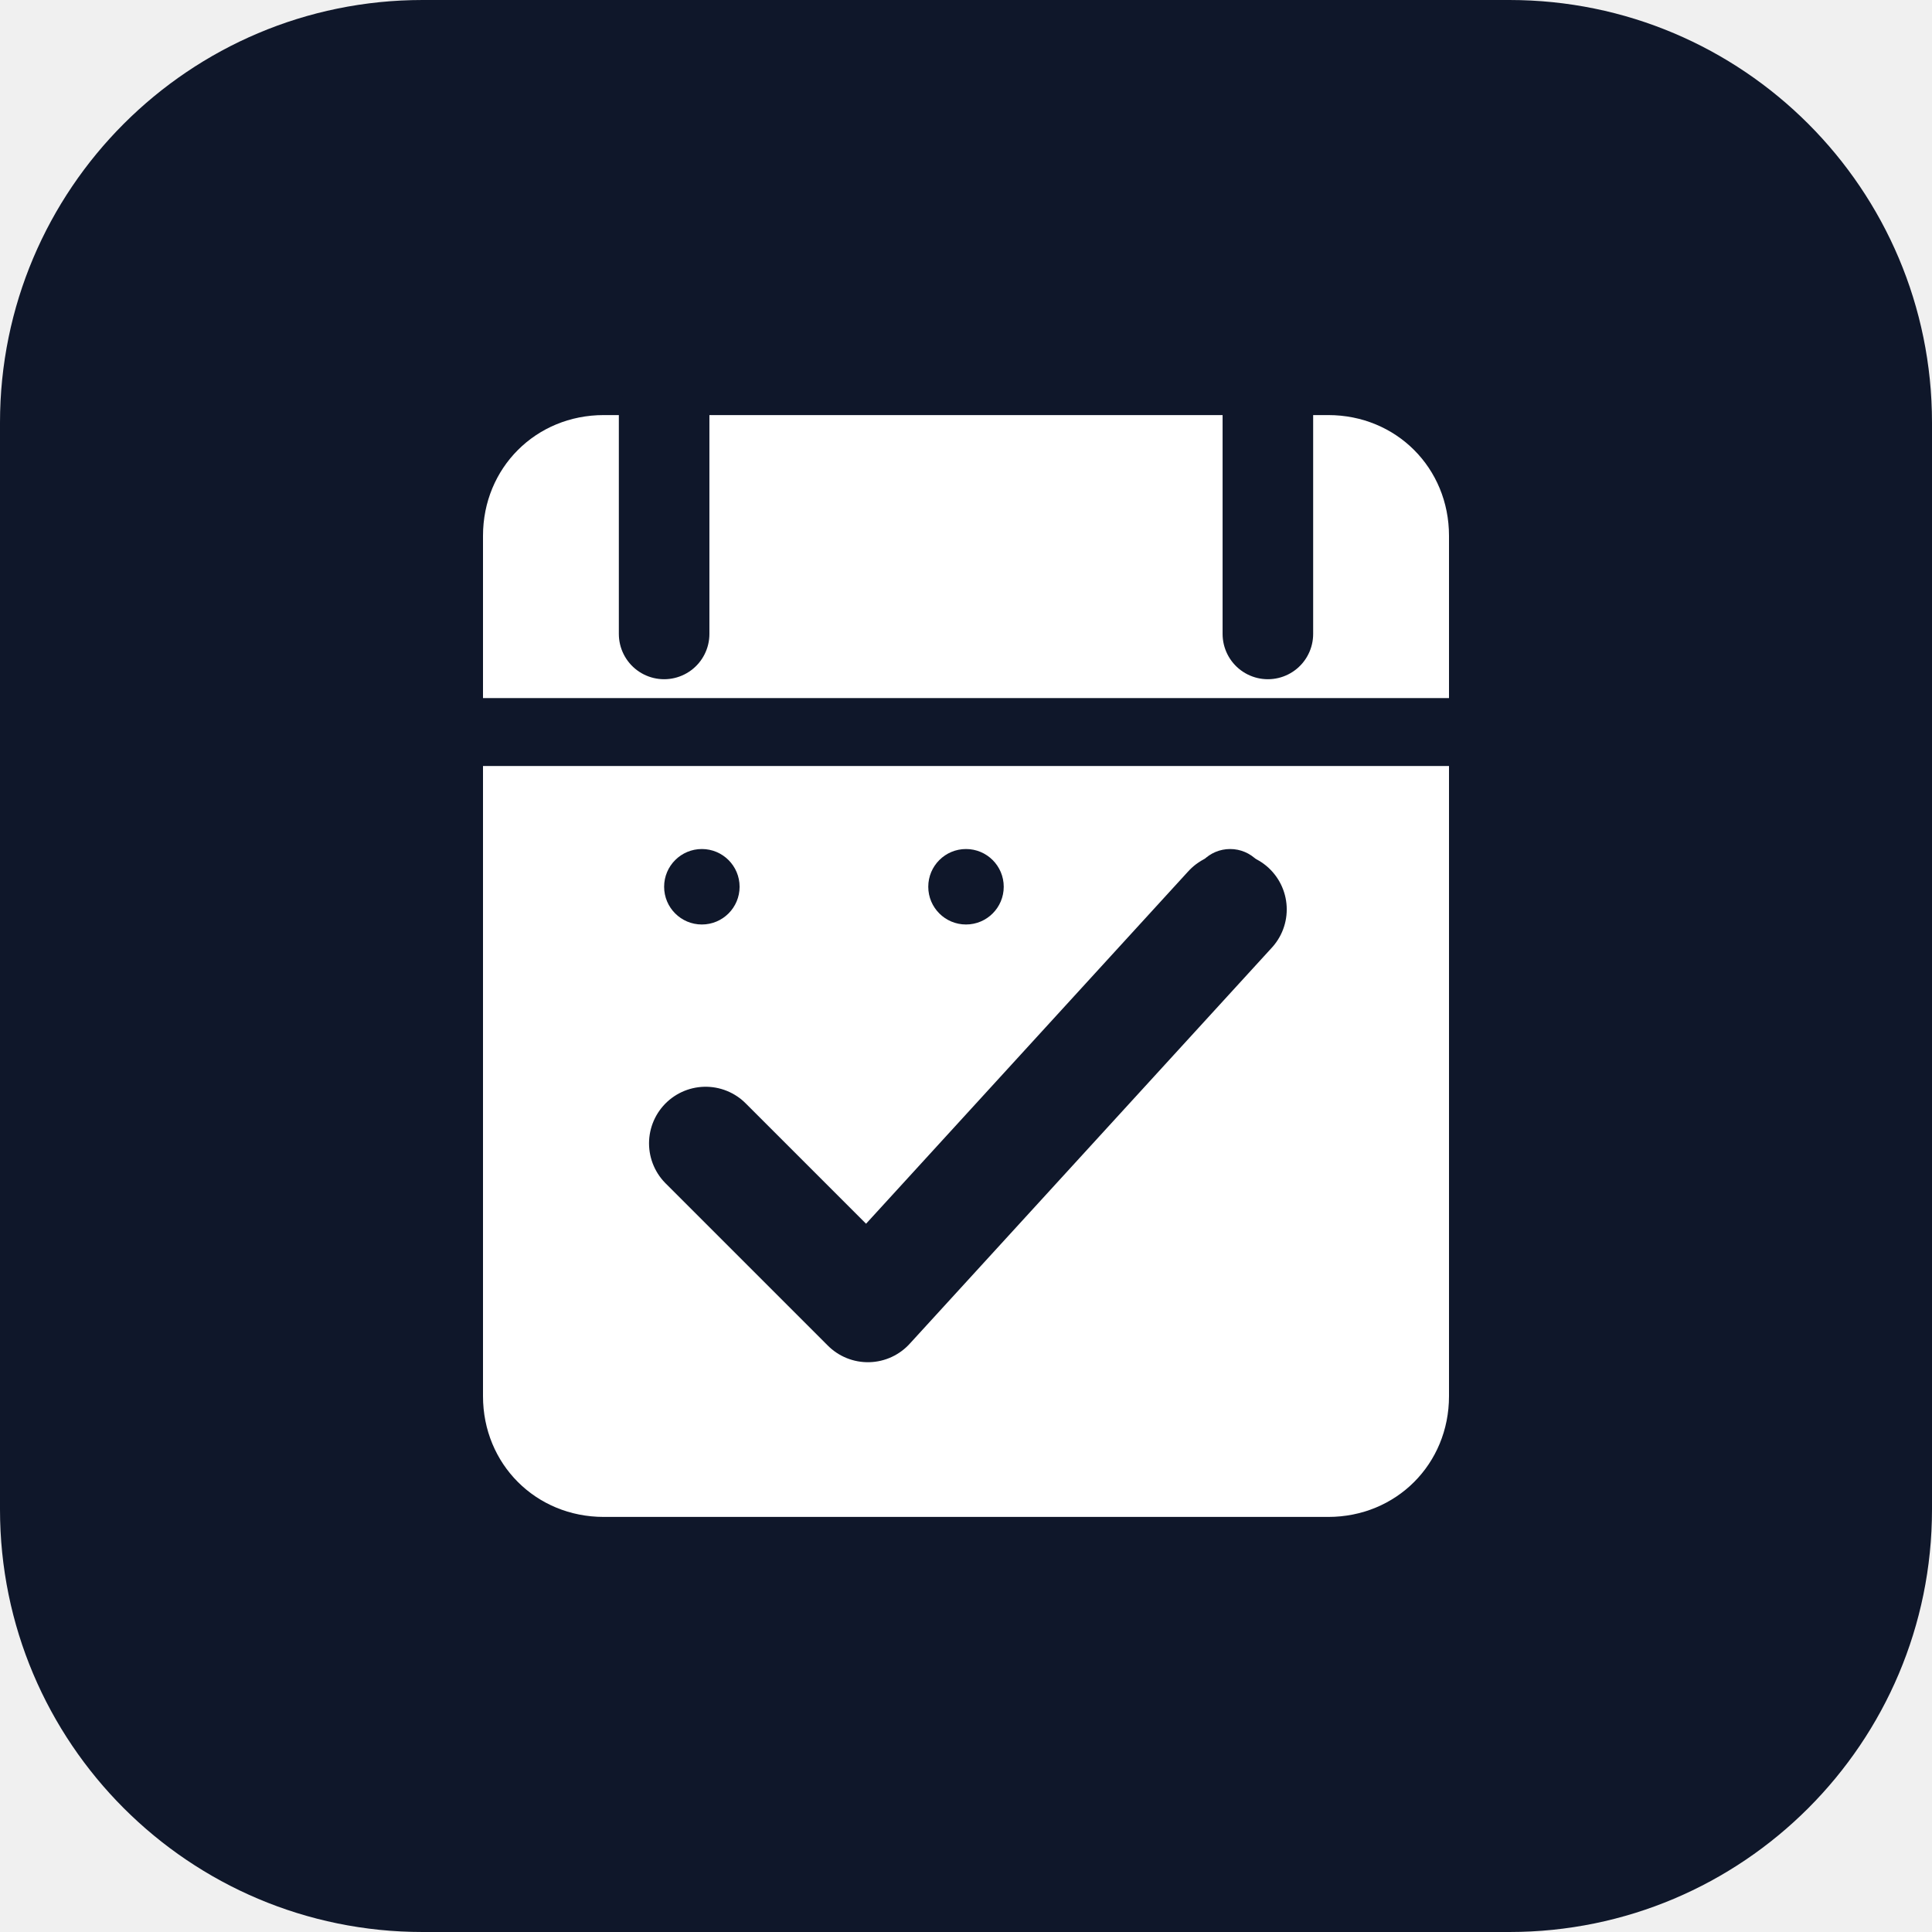
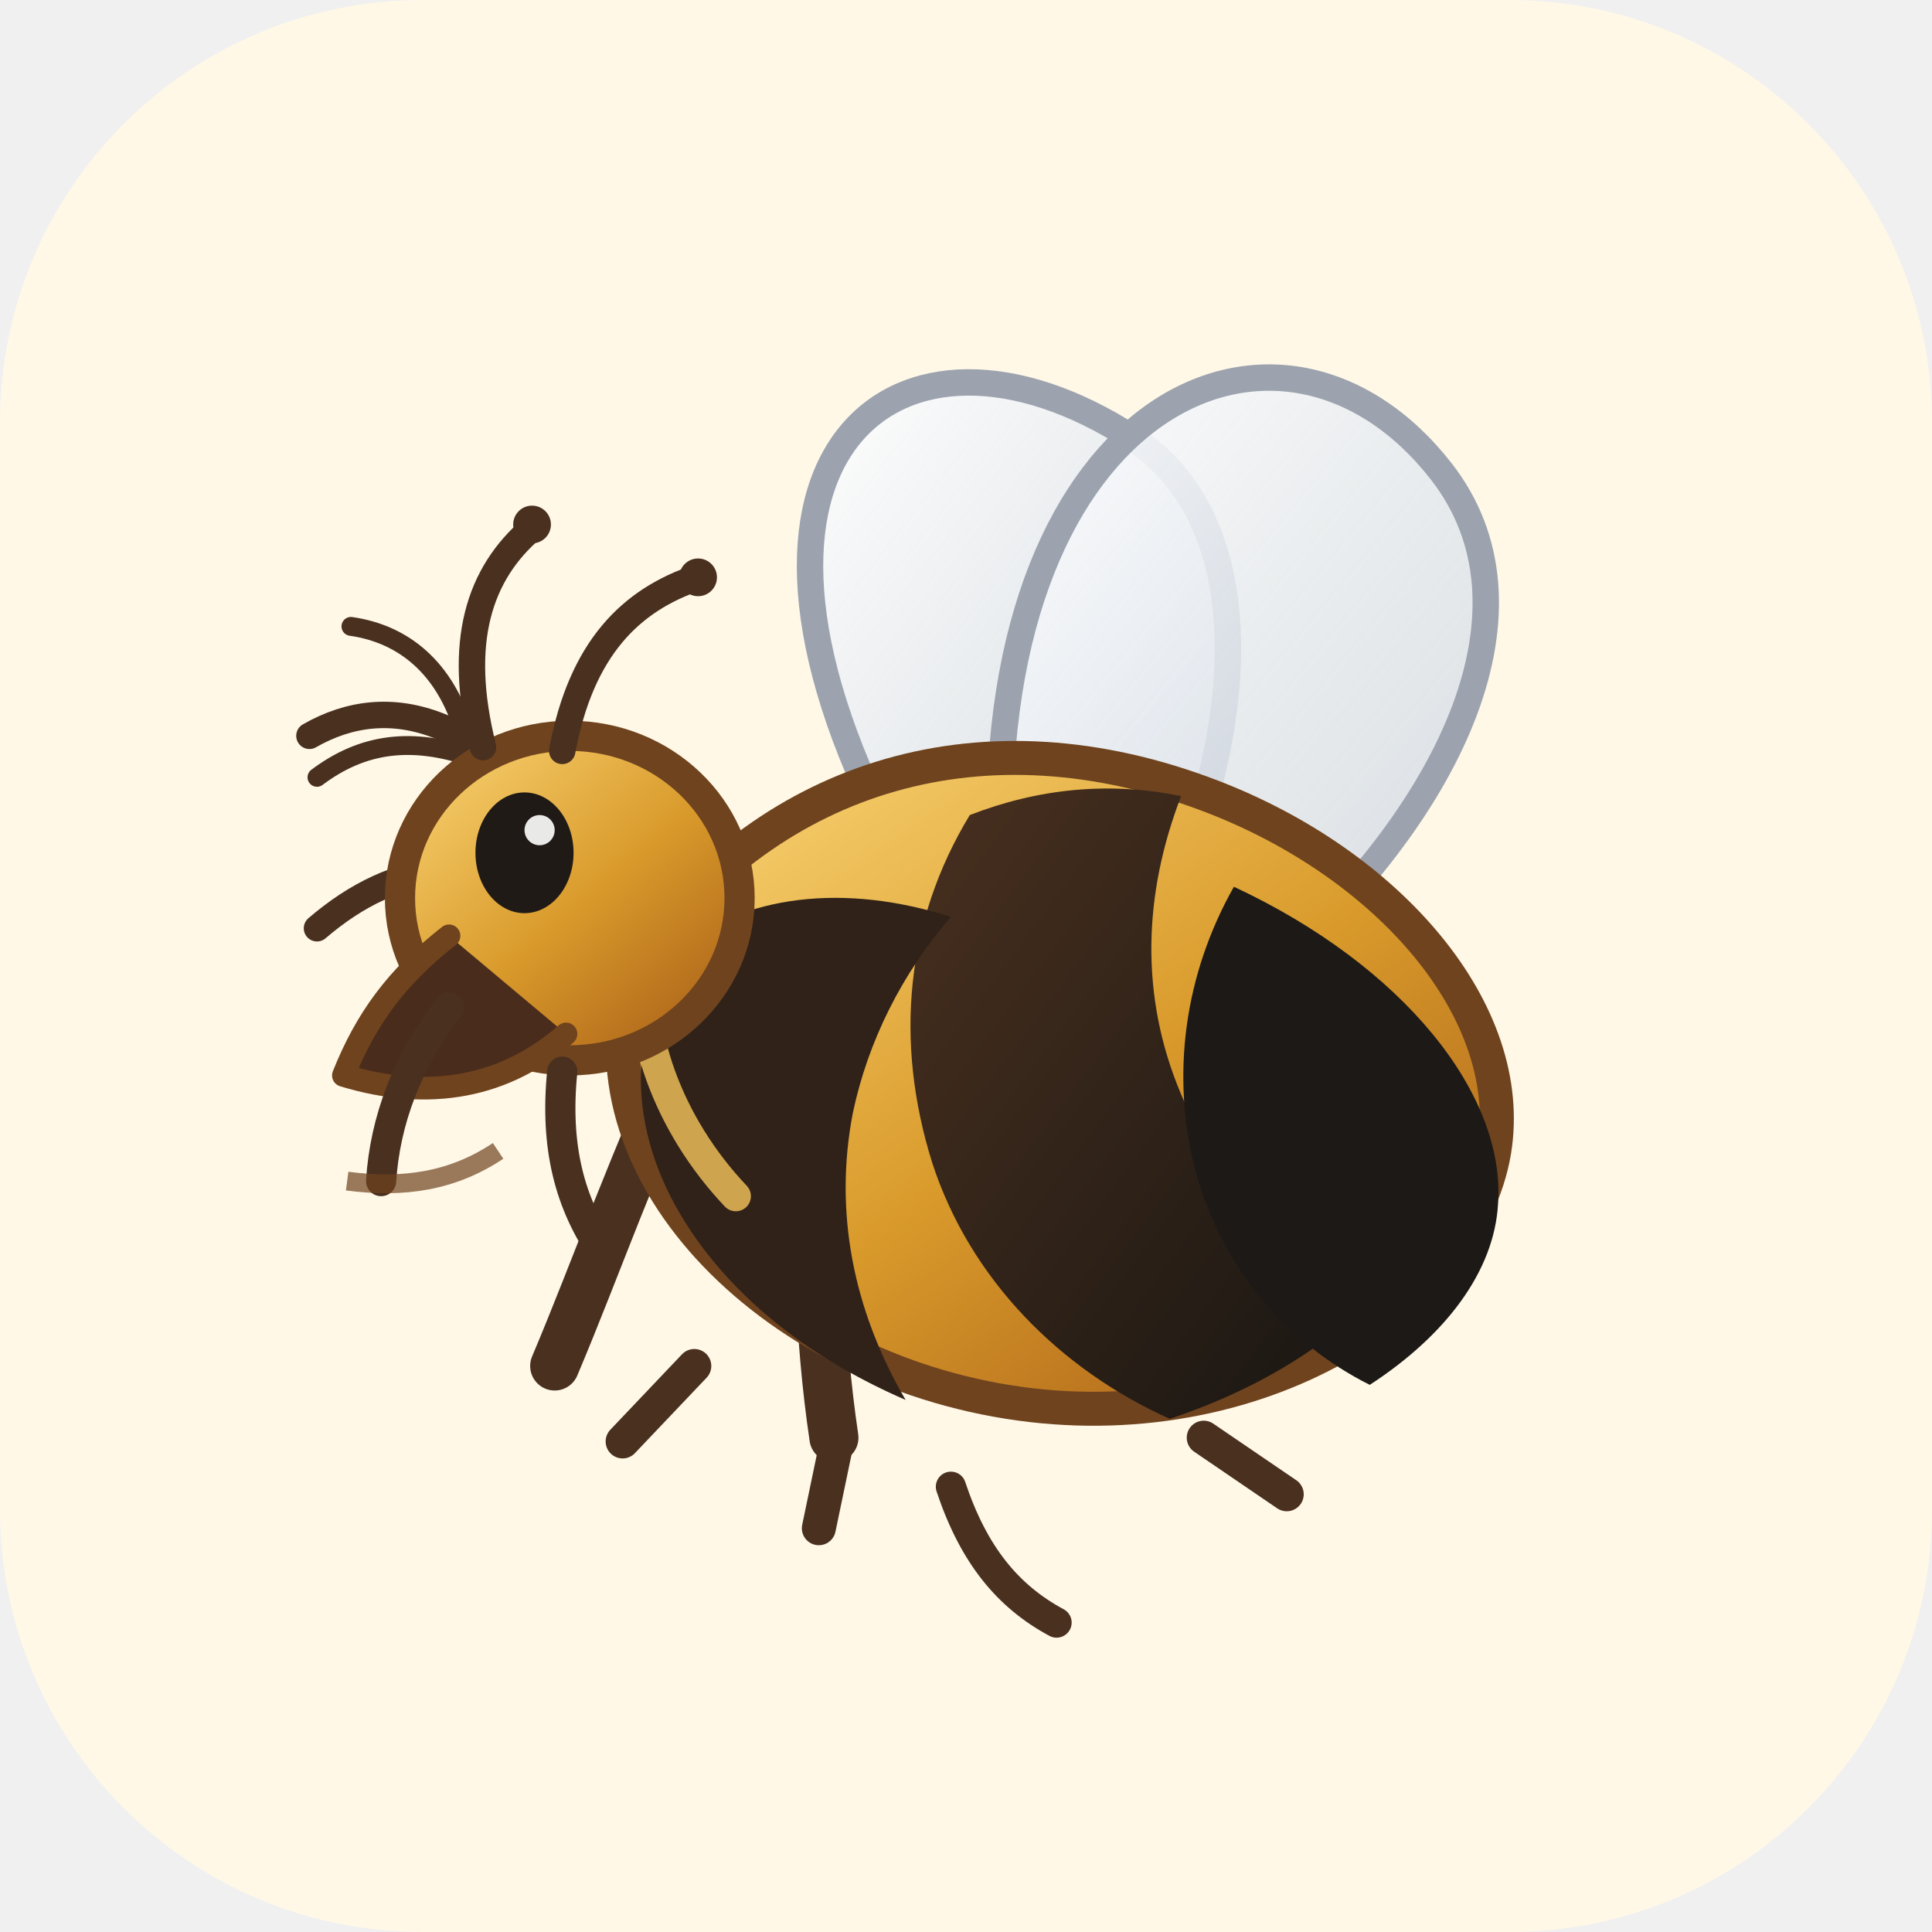
<svg xmlns="http://www.w3.org/2000/svg" viewBox="0 0 512 512">
-   <rect width="512" height="512" rx="112" fill="#0f172a" />
-   <path d="M128 142c0-18 14-32 32-32h192c18 0 32 14 32 32v228c0 18-14 32-32 32H160c-18 0-32-14-32-32V142Z" fill="#fff" />
-   <path d="M176 110v58m160-58v58" fill="none" stroke="#0f172a" stroke-width="24" stroke-linecap="round" />
-   <path d="M128 194h256" stroke="#0f172a" stroke-width="18" />
-   <path d="m187 303 43 43 96-105" fill="none" stroke="#0f172a" stroke-width="30" stroke-linecap="round" stroke-linejoin="round" />
-   <circle cx="186" cy="235" r="10" fill="#0f172a" />
-   <circle cx="256" cy="235" r="10" fill="#0f172a" />
-   <circle cx="326" cy="235" r="10" fill="#0f172a" />
+   <defs>
+     <linearGradient id="wing" x1="0" y1="0" x2="1" y2="1">
+       <stop offset="0" stop-color="#fff" stop-opacity=".96" />
+       <stop offset="1" stop-color="#cbd5e1" stop-opacity=".72" />
+     </linearGradient>
+     <linearGradient id="gold" x1="0" y1="0" x2="0.9" y2="1">
+       <stop offset="0" stop-color="#fcd879" />
+       <stop offset=".55" stop-color="#d99a2b" />
+       <stop offset="1" stop-color="#a85d17" />
+     </linearGradient>
+     <linearGradient id="dark" x1="0" y1="0" x2="1" y2="1">
+       <stop offset="0" stop-color="#49301f" />
+       <stop offset="1" stop-color="#171512" />
+     </linearGradient>
+   </defs>
+   <rect width="512" height="512" rx="112" fill="#fff8e7" />
+   <g stroke-linecap="round" stroke-linejoin="round">
+     <path d="M236 222C183 120 238 76 300 116c34 22 31 77 8 126" fill="url(#wing)" stroke="#9ca3af" stroke-width="7" />
+     <path d="M265 224c-3-119 75-153 117-99 28 36 3 89-44 131" fill="url(#wing)" stroke="#9ca3af" stroke-width="7" />
+     <path d="M225 248c-45-30-73-45-95-32-20 12-22 36-8 51 21 22 60 10 107-1" fill="url(#wing)" stroke="#9ca3af" stroke-width="6" opacity=".9" />
+     <path d="M184 273c-16 34-26 63-37 89m71-72c-2 34-1 64 3 91m55-90c12 27 25 50 43 70" fill="none" stroke="#49301f" stroke-width="13" />
+     <path d="M184 362l-19 20m57-1-5 24m102-24 22 15" fill="none" stroke="#49301f" stroke-width="9" />
+     <path d="M156 228c-28-39-53-45-74-33m78 45c-32-15-55-12-76 6" fill="none" stroke="#49301f" stroke-width="7" />
+     <path d="M123 194c-5-17-16-26-30-28m33 35c-17-6-30-4-42 5" fill="none" stroke="#49301f" stroke-width="5" />
+     <path d="M170 253c35-48 91-65 151-42 47 18 81 57 75 94-7 42-66 78-132 66-66-12-115-67-94-118Z" fill="url(#gold)" stroke="#6f431e" stroke-width="9" />
+     <path d="M257 216c-17 28-20 60-10 92 10 31 34 55 63 68 24-8 43-20 57-35-25-9-44-27-54-51-11-26-10-53 0-79-19-4-38-2-56 5Z" fill="url(#dark)" />
+     <path d="M327 235c-13 23-17 50-10 76 7 25 24 45 46 56 20-13 33-30 34-48 2-29-25-63-70-84Z" fill="#1c1916" />
+     <path d="M179 252c-14 25-12 52 6 77 13 18 32 32 55 42-14-24-19-50-14-76 4-19 13-37 26-52-28-9-55-6-73 9Z" fill="#302219" />
+     <path d="M171 251c-3 22 6 47 24 66" fill="none" stroke="#f6c45b" stroke-width="8" opacity=".8" />
+     <ellipse cx="151" cy="238" rx="45" ry="43" fill="url(#gold)" stroke="#6f431e" stroke-width="8" />
+     <path d="M119 248c-14 11-22 22-28 37 23 7 43 3 59-11" fill="#4a2c1c" stroke="#6f431e" stroke-width="6" />
+     <ellipse cx="139" cy="226" rx="13" ry="16" fill="#201a16" />
+     <circle cx="143" cy="220" r="4" fill="#fff" opacity=".9" />
+     <path d="M128 198c-7-28-1-46 13-58m8 59c5-27 18-40 36-46" fill="none" stroke="#49301f" stroke-width="7" />
+     <circle cx="141" cy="139" r="5" fill="#49301f" />
+     <circle cx="185" cy="153" r="5" fill="#49301f" />
+     <path d="M119 267c-11 14-17 30-18 46m48-29c-2 20 2 35 11 48m92 62c6 18 15 29 28 36" fill="none" stroke="#49301f" stroke-width="8" />
+   </g>
+   <path d="M92 313c15 2 28 0 40-8" fill="none" stroke="#6f431e" stroke-width="5" opacity=".7" />
</svg>
